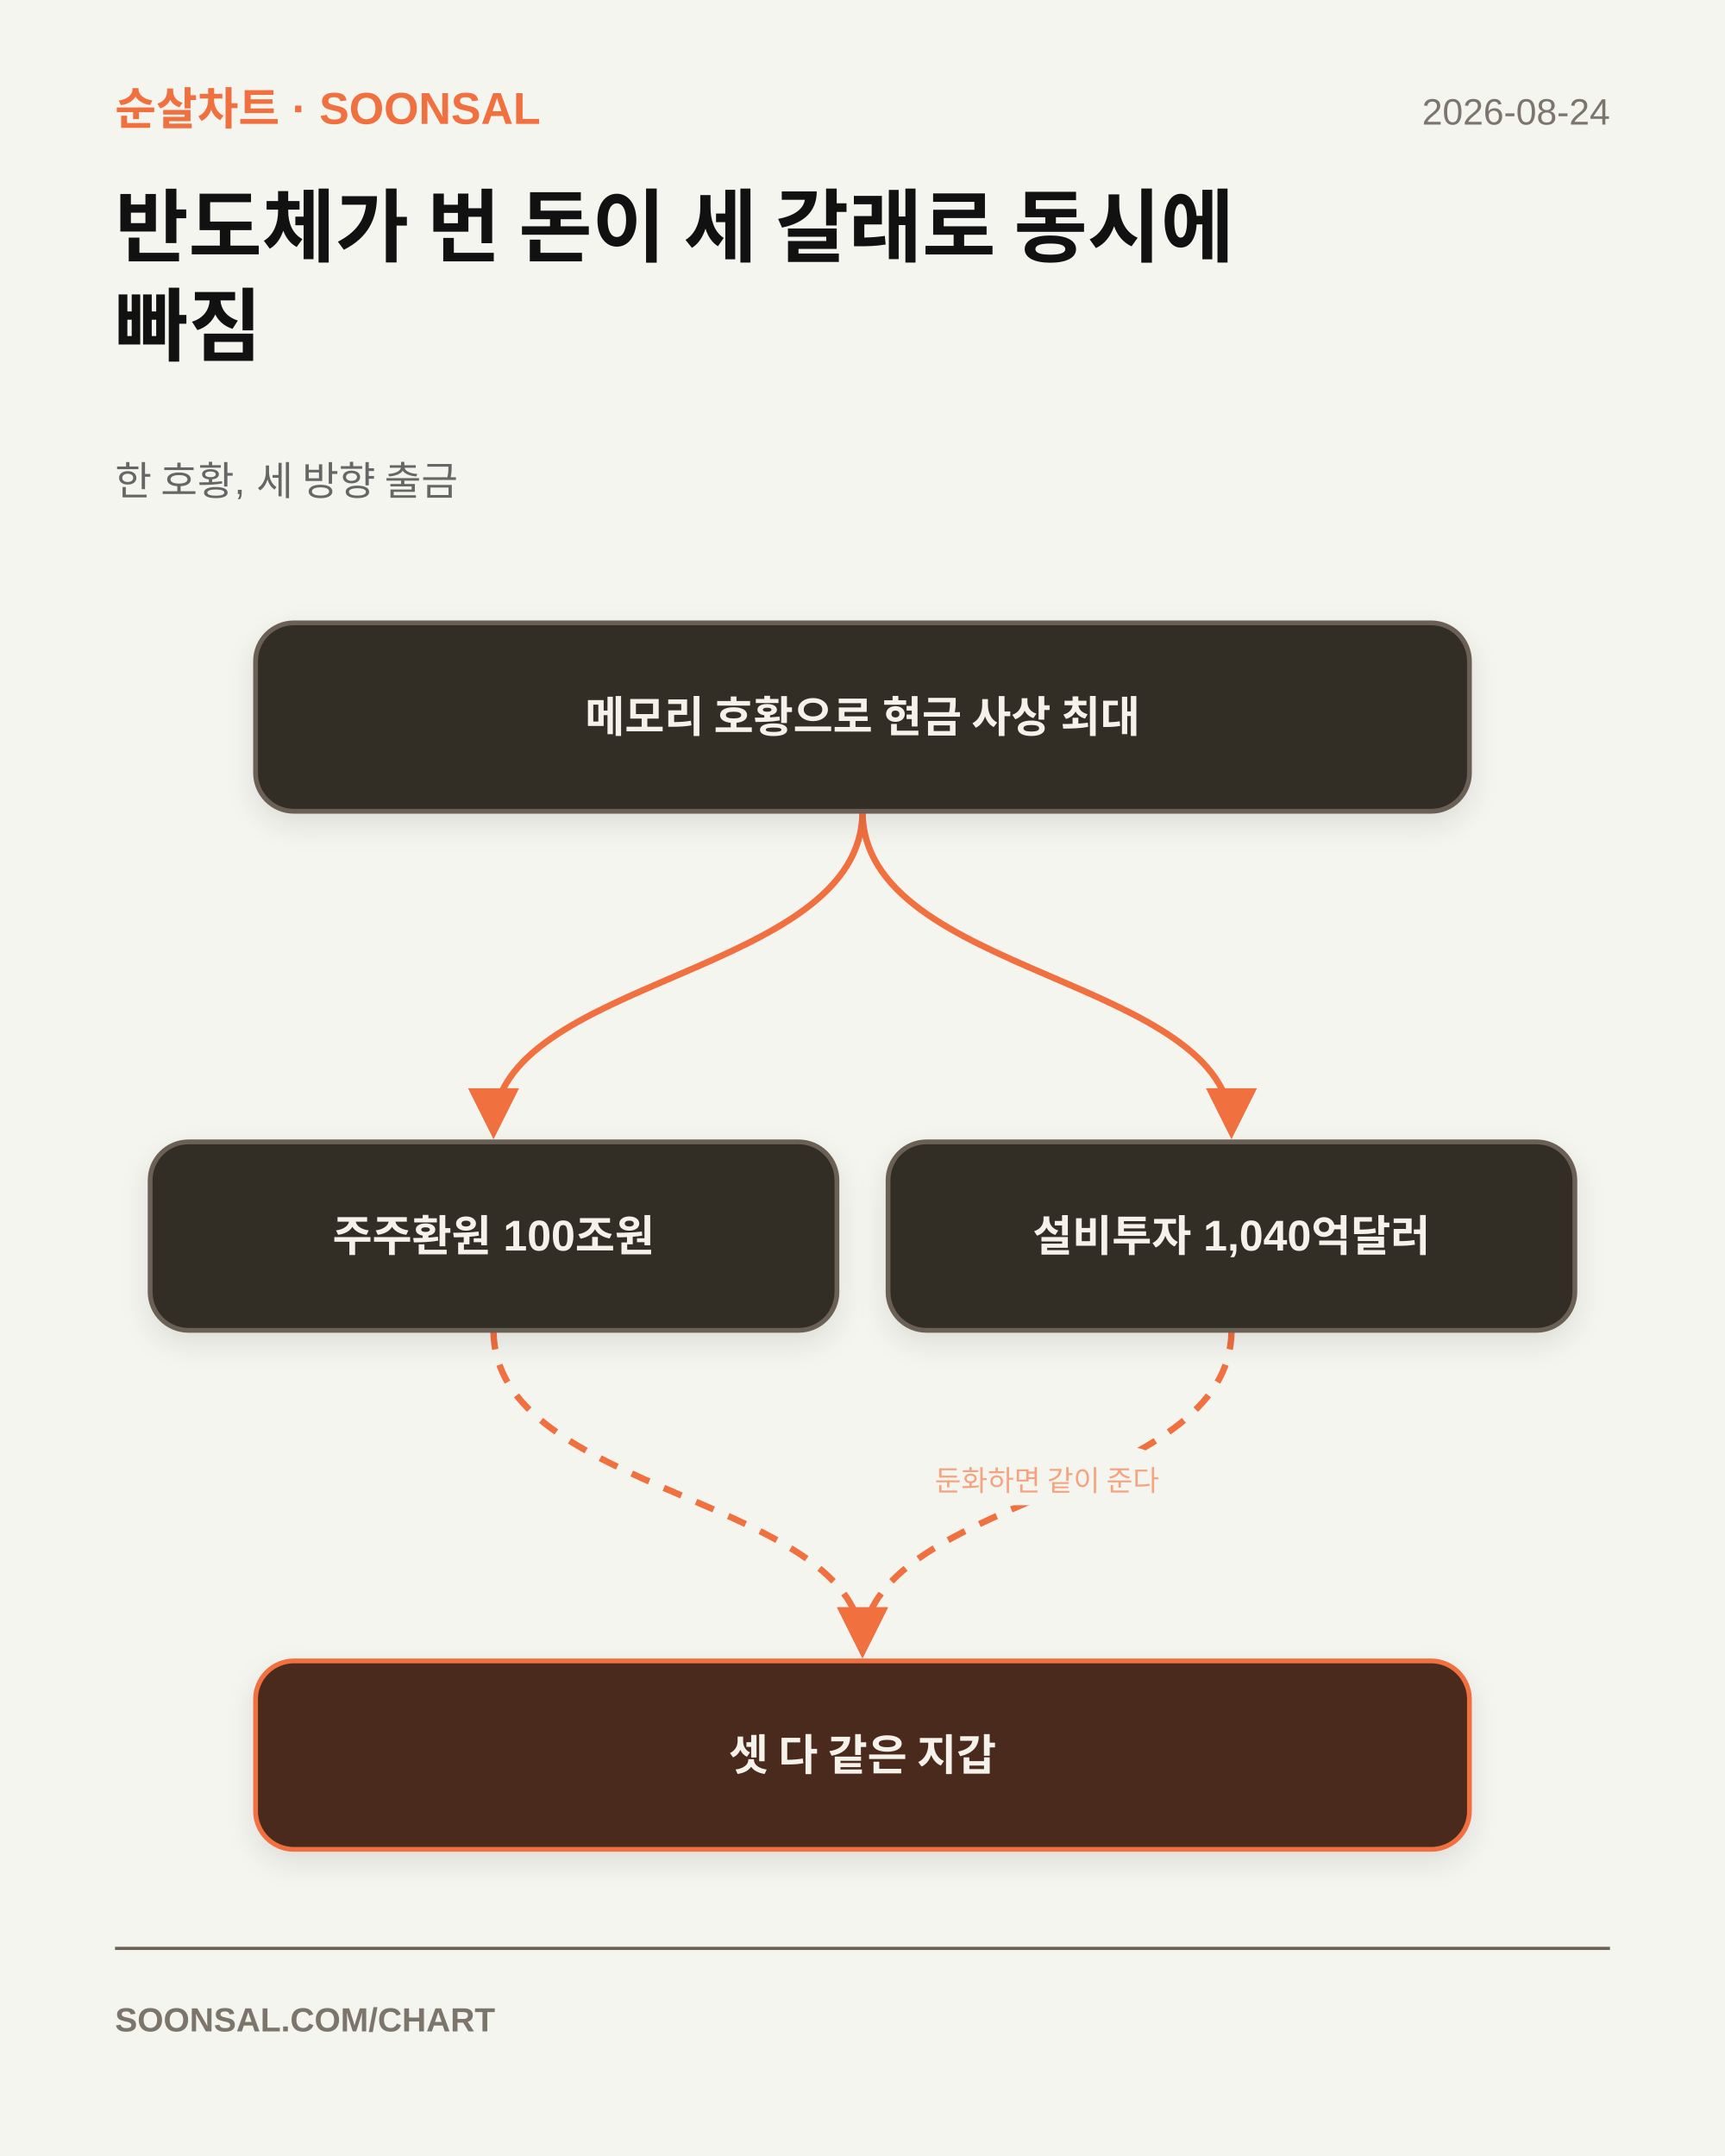
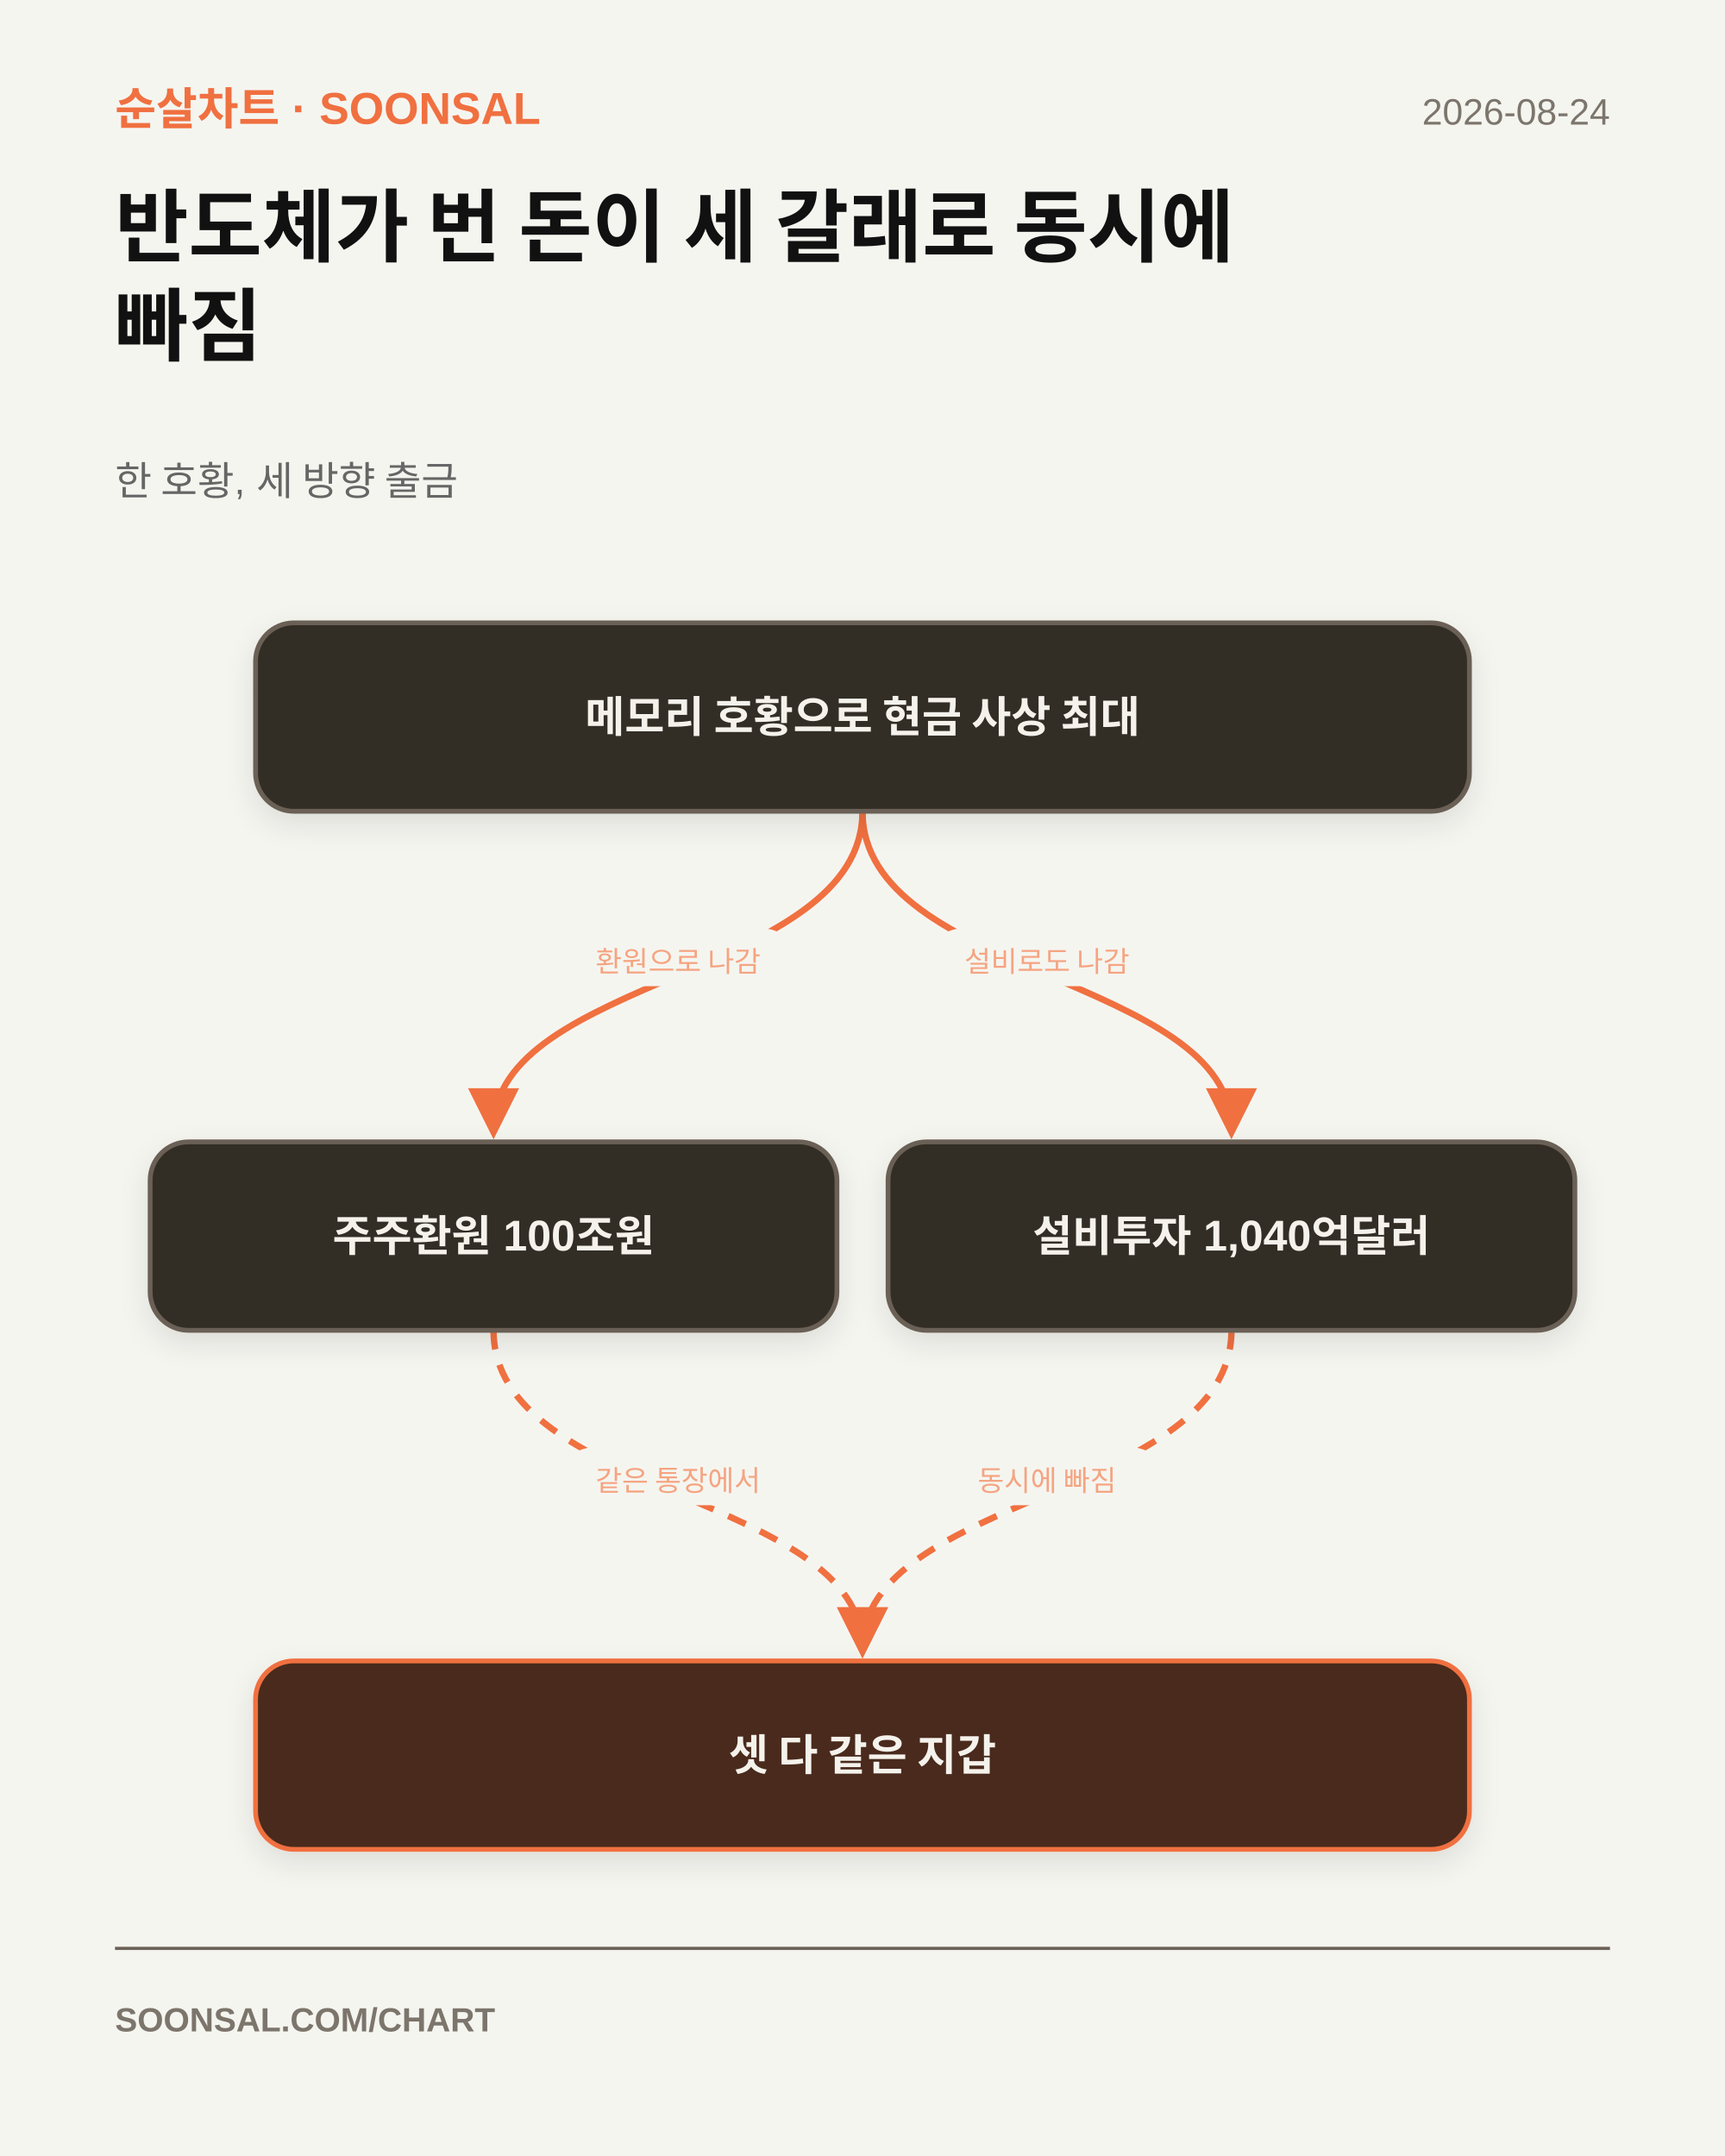
<svg xmlns="http://www.w3.org/2000/svg" width="1080" height="1350" viewBox="0 0 1080 1350">
  <defs>
    <filter id="shadow" x="-20%" y="-20%" width="140%" height="160%">
      <feDropShadow dx="0" dy="7" stdDeviation="9" flood-color="#111111" flood-opacity=".10" />
    </filter>
    <marker id="arrow" viewBox="0 0 10 10" refX="8" refY="5" markerWidth="8" markerHeight="8" orient="auto-start-reverse">
      <path d="M 0 0 L 10 5 L 0 10 z" fill="#F07040" />
    </marker>
  </defs>
  <rect width="1080" height="1350" fill="#F5F5F0" />
  <text x="72" y="78" font-family="Apple SD Gothic Neo,Malgun Gothic,Arial,sans-serif" font-size="28" font-weight="800" fill="#F07040">순살차트 · SOONSAL</text>
  <text x="1008" y="78" text-anchor="end" font-family="Apple SD Gothic Neo,Malgun Gothic,Arial,sans-serif" font-size="23" fill="#7C756C">2026-08-24</text>
  <text x="72" y="160" font-family="Apple SD Gothic Neo,Malgun Gothic,Arial,sans-serif" font-size="50" font-weight="800" fill="#111111">반도체가 번 돈이 세 갈래로 동시에</text>
  <text x="72" y="222" font-family="Apple SD Gothic Neo,Malgun Gothic,Arial,sans-serif" font-size="50" font-weight="800" fill="#111111">빠짐</text>
  <text x="72" y="310" font-family="Apple SD Gothic Neo,Malgun Gothic,Arial,sans-serif" font-size="25" fill="#666666">한 호황, 세 방향 출금</text>
  <path d="M 540.0 508.0 C 540.0 611.5, 309.0 611.5, 309.0 707.0" fill="none" stroke="#F07040" stroke-width="4" marker-end="url(#arrow)" />
+   <rect x="352.5" y="581.5" width="144" height="36" rx="18" fill="#F5F5F0" />
+   <text x="424.5" y="608.5" text-anchor="middle" font-family="Apple SD Gothic Neo,Malgun Gothic,Arial,sans-serif" font-size="18" fill="#F5A481">환원으로 나감</text>
  <path d="M 540.0 508.0 C 540.0 611.5, 771.0 611.5, 771.0 707.0" fill="none" stroke="#F07040" stroke-width="4" marker-end="url(#arrow)" />
+   <rect x="583.5" y="581.5" width="144" height="36" rx="18" fill="#F5F5F0" />
+   <text x="655.5" y="608.5" text-anchor="middle" font-family="Apple SD Gothic Neo,Malgun Gothic,Arial,sans-serif" font-size="18" fill="#F5A481">설비로도 나감</text>
  <path d="M 309.0 833.0 C 309.0 936.5, 540.0 936.5, 540.0 1032.0" fill="none" stroke="#F07040" stroke-width="4" stroke-dasharray="12 10" marker-end="url(#arrow)" />
+   <rect x="352.5" y="906.5" width="144" height="36" rx="18" fill="#F5F5F0" />
+   <text x="424.5" y="933.5" text-anchor="middle" font-family="Apple SD Gothic Neo,Malgun Gothic,Arial,sans-serif" font-size="18" fill="#F5A481">같은 통장에서</text>
  <path d="M 771.0 833.0 C 771.0 936.5, 540.0 936.5, 540.0 1032.0" fill="none" stroke="#F07040" stroke-width="4" stroke-dasharray="12 10" marker-end="url(#arrow)" />
  <rect x="583.5" y="906.5" width="144" height="36" rx="18" fill="#F5F5F0" />
-   <text x="655.5" y="933.5" text-anchor="middle" font-family="Apple SD Gothic Neo,Malgun Gothic,Arial,sans-serif" font-size="18" fill="#F5A481">둔화하면 같이 준다</text>
+   <text x="655.5" y="933.5" text-anchor="middle" font-family="Apple SD Gothic Neo,Malgun Gothic,Arial,sans-serif" font-size="18" fill="#F5A481">동시에 빠짐</text>
  <rect x="160.0" y="390.0" width="760.0" height="118" rx="24" fill="#332E26" stroke="#6B6156" stroke-width="3" filter="url(#shadow)" />
  <text x="540.0" y="449.0" text-anchor="middle" dominant-baseline="middle" font-family="Apple SD Gothic Neo,Malgun Gothic,Arial,sans-serif" font-size="27" font-weight="700" fill="#F5F2EC">메모리 호황으로 현금 사상 최대</text>
  <rect x="94.0" y="715.0" width="430.0" height="118" rx="24" fill="#332E26" stroke="#6B6156" stroke-width="3" filter="url(#shadow)" />
  <text x="309.0" y="774.0" text-anchor="middle" dominant-baseline="middle" font-family="Apple SD Gothic Neo,Malgun Gothic,Arial,sans-serif" font-size="27" font-weight="700" fill="#F5F2EC">주주환원 100조원</text>
  <rect x="556.0" y="715.0" width="430.0" height="118" rx="24" fill="#332E26" stroke="#6B6156" stroke-width="3" filter="url(#shadow)" />
  <text x="771.0" y="774.0" text-anchor="middle" dominant-baseline="middle" font-family="Apple SD Gothic Neo,Malgun Gothic,Arial,sans-serif" font-size="27" font-weight="700" fill="#F5F2EC">설비투자 1,040억달러</text>
  <rect x="160.0" y="1040.0" width="760.0" height="118" rx="24" fill="#4A2C1A" stroke="#F07040" stroke-width="3" filter="url(#shadow)" />
  <text x="540.0" y="1099.0" text-anchor="middle" dominant-baseline="middle" font-family="Apple SD Gothic Neo,Malgun Gothic,Arial,sans-serif" font-size="27" font-weight="700" fill="#F5F2EC">셋 다 같은 지갑</text>
  <line x1="72" y1="1220" x2="1008" y2="1220" stroke="#6B6156" stroke-width="2" />
  <text x="72" y="1272" font-family="Apple SD Gothic Neo,Malgun Gothic,Arial,sans-serif" font-size="21" font-weight="700" fill="#7C756C">SOONSAL.COM/CHART</text>
</svg>
